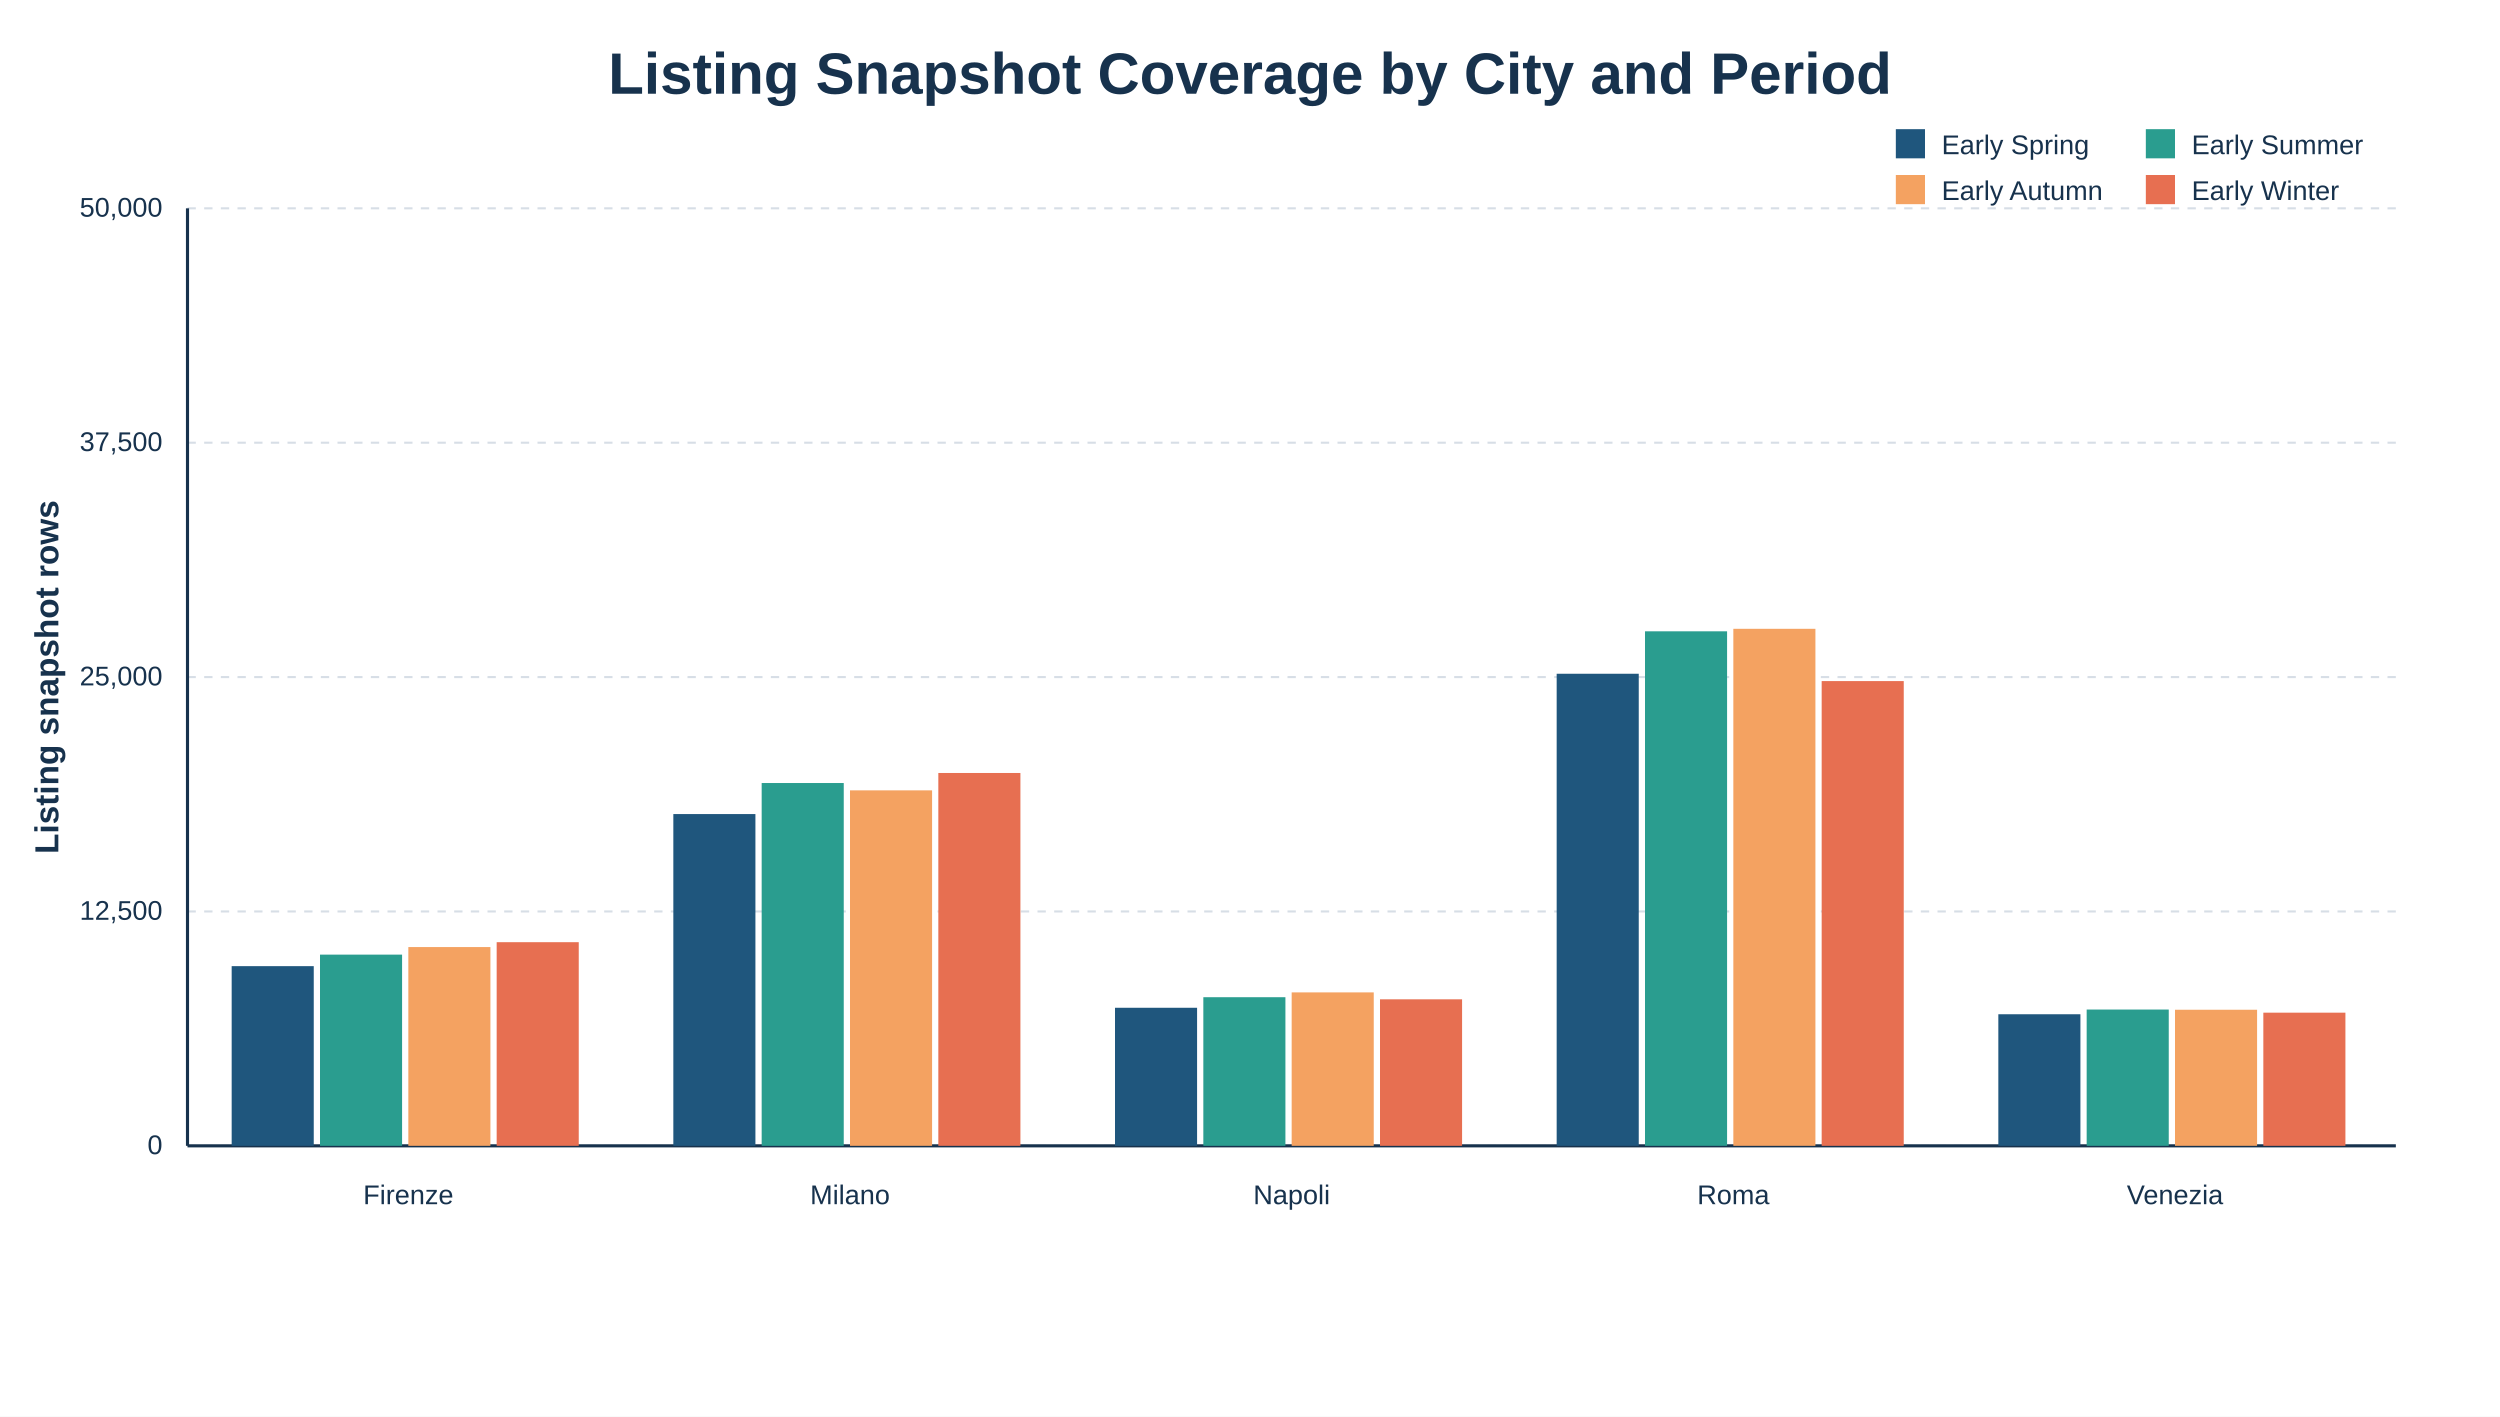
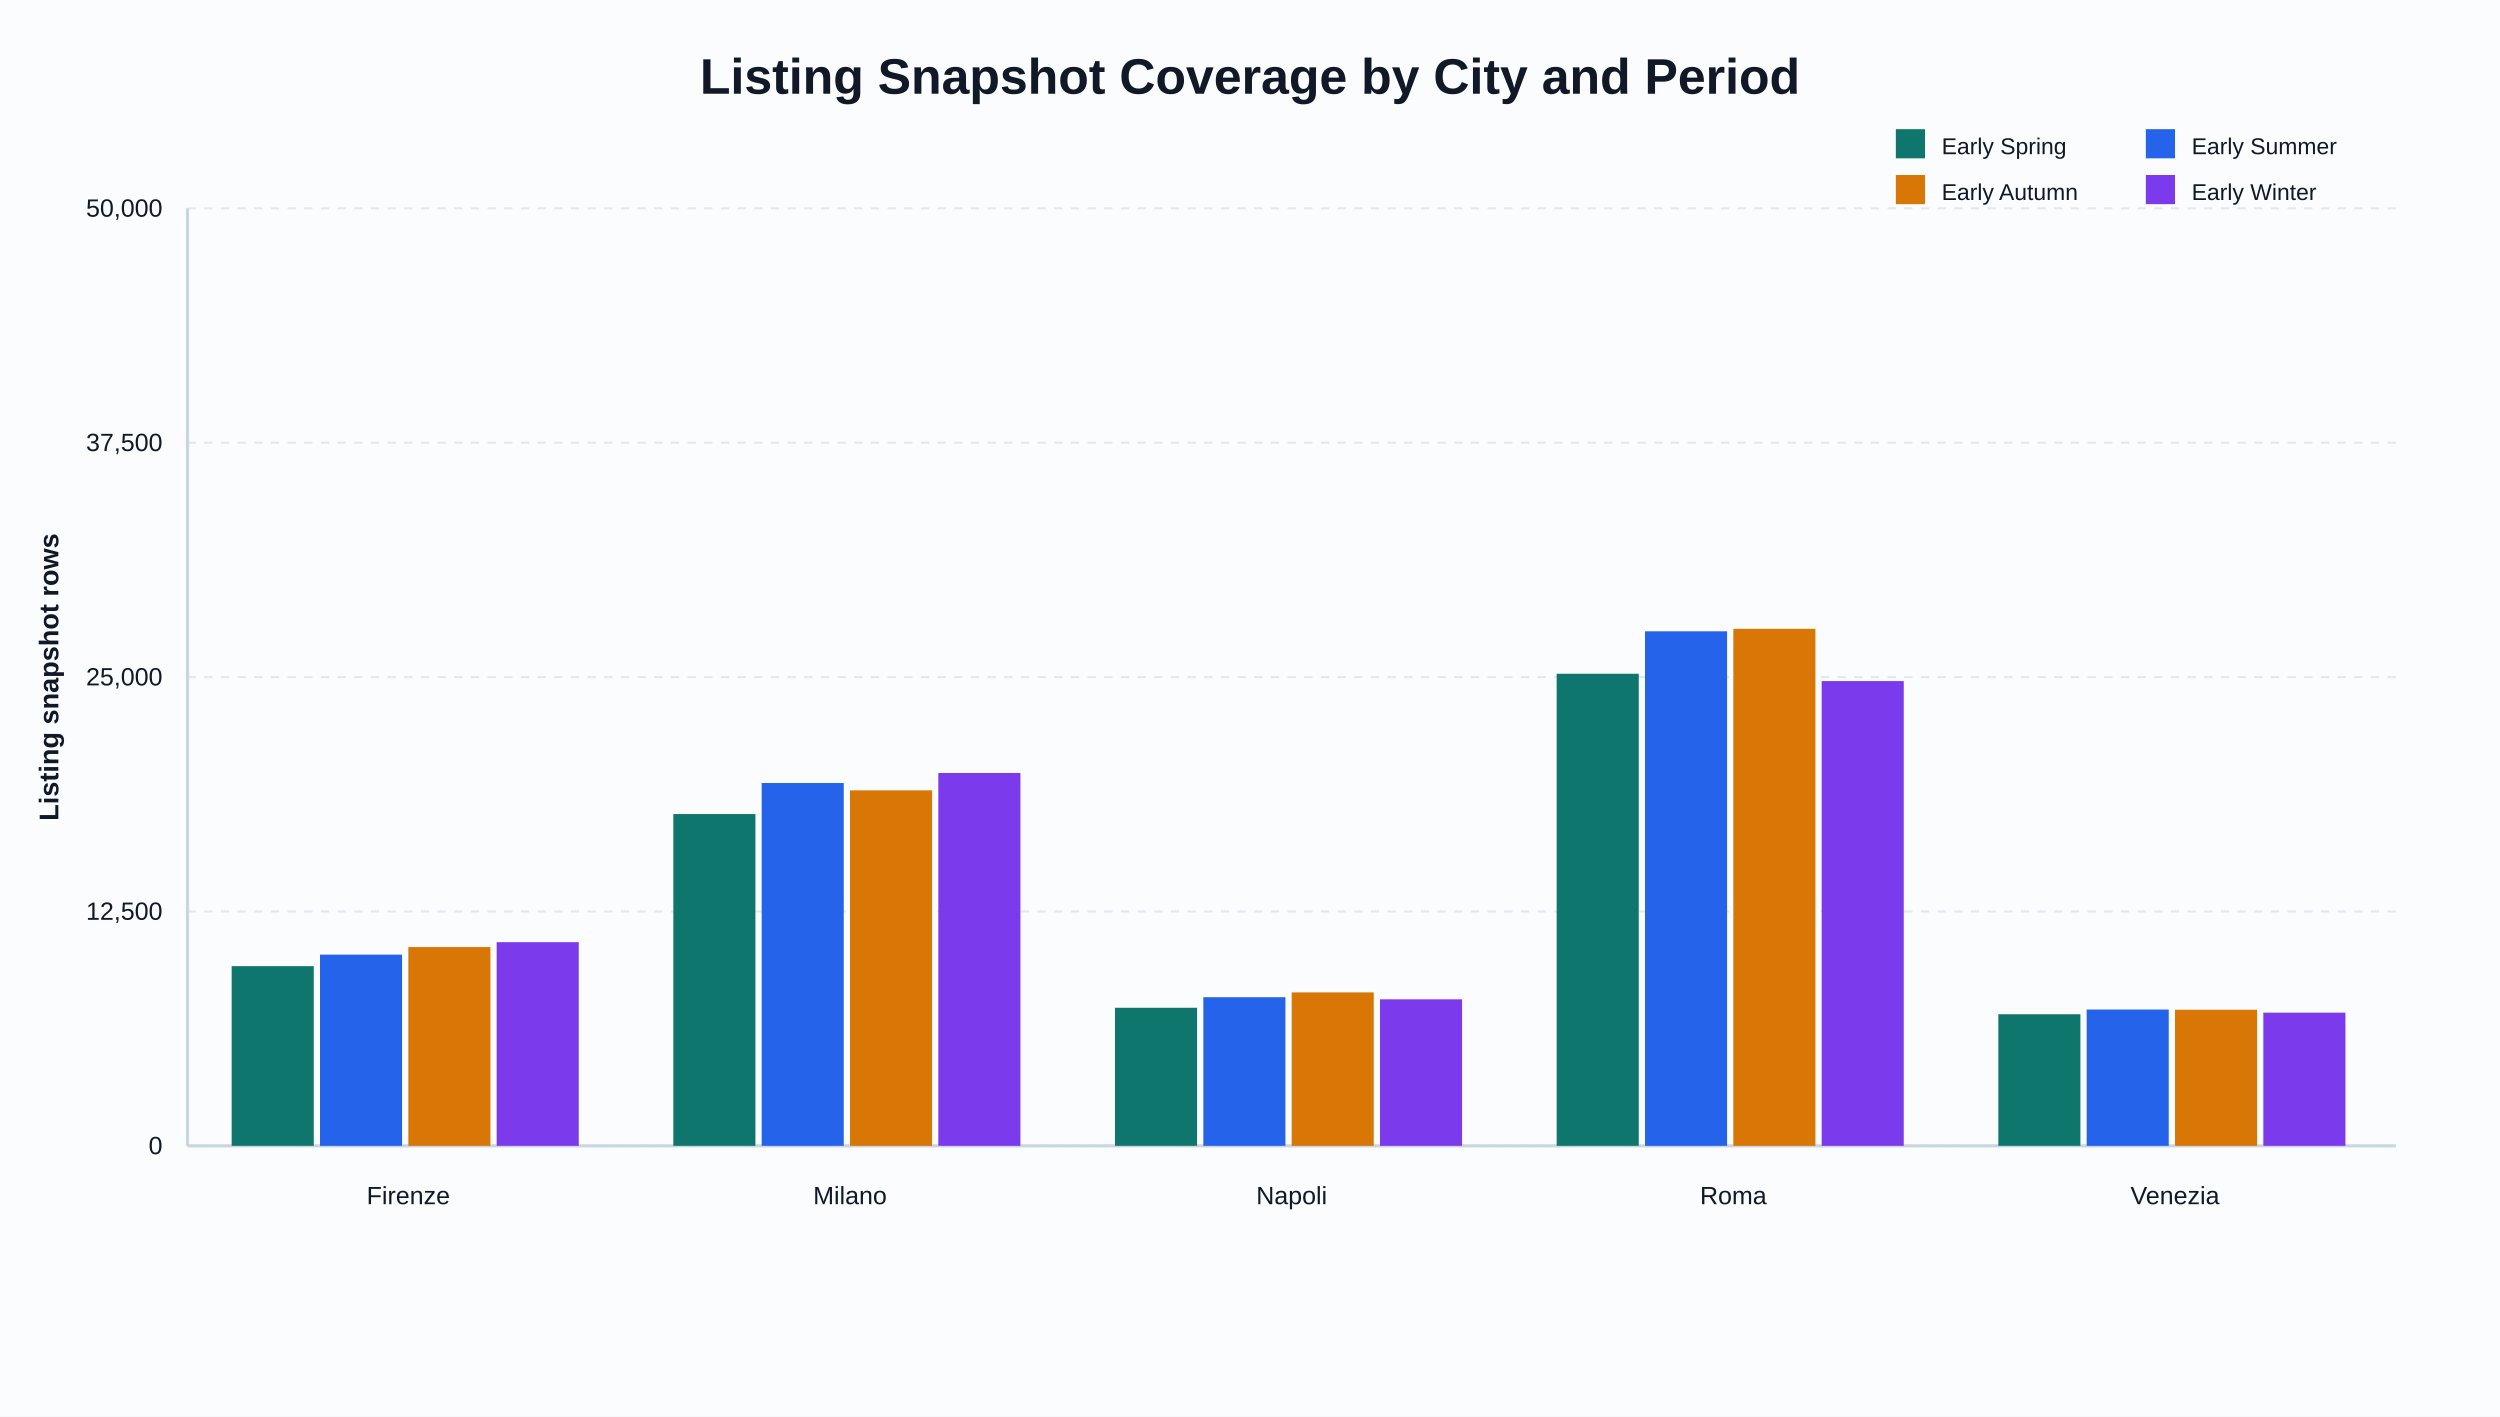
<svg xmlns="http://www.w3.org/2000/svg" width="1200" height="680" viewBox="0 0 1200 680" role="img" aria-labelledby="title">
-   <style>text { font-family: Arial, Helvetica, sans-serif; fill: #17324D; }.title { font-size: 28px; font-weight: 700; }.axis-label { font-size: 16px; font-weight: 600; }.tick { font-size: 13px; }.value { font-size: 12px; font-weight: 600; }.legend { font-size: 13px; }</style>
-   <rect x="0" y="0" width="1200" height="680" fill="#FFFFFF" />
-   <text x="600.00" y="45.00" text-anchor="middle" fill="#17324D" class="title">Listing Snapshot Coverage by City and Period</text>
-   <text x="28.00" y="325.00" text-anchor="middle" fill="#17324D" class="axis-label" transform="rotate(-90.00 28.00 325.00)">Listing snapshot rows</text>
-   <line x1="90.00" y1="550.00" x2="1150.00" y2="550.00" stroke="#D7DEE6" stroke-width="1.00" stroke-dasharray="4 4" />
-   <text x="78.00" y="554.00" text-anchor="end" fill="#17324D" class="tick">0</text>
-   <line x1="90.00" y1="437.50" x2="1150.00" y2="437.50" stroke="#D7DEE6" stroke-width="1.00" stroke-dasharray="4 4" />
-   <text x="78.00" y="441.50" text-anchor="end" fill="#17324D" class="tick">12,500</text>
-   <line x1="90.00" y1="325.00" x2="1150.00" y2="325.00" stroke="#D7DEE6" stroke-width="1.00" stroke-dasharray="4 4" />
-   <text x="78.00" y="329.00" text-anchor="end" fill="#17324D" class="tick">25,000</text>
-   <line x1="90.00" y1="212.50" x2="1150.00" y2="212.50" stroke="#D7DEE6" stroke-width="1.00" stroke-dasharray="4 4" />
-   <text x="78.00" y="216.50" text-anchor="end" fill="#17324D" class="tick">37,500</text>
-   <line x1="90.00" y1="100.00" x2="1150.00" y2="100.00" stroke="#D7DEE6" stroke-width="1.00" stroke-dasharray="4 4" />
-   <text x="78.00" y="104.00" text-anchor="end" fill="#17324D" class="tick">50,000</text>
-   <line x1="90.00" y1="100.00" x2="90.00" y2="550.00" stroke="#17324D" stroke-width="1.50" />
-   <line x1="90.00" y1="550.00" x2="1150.00" y2="550.00" stroke="#17324D" stroke-width="1.50" />
-   <rect x="910.00" y="62.00" width="14.00" height="14.00" fill="#1F567D" stroke="none" />
-   <text x="932.00" y="74.00" text-anchor="start" fill="#17324D" class="legend">Early Spring</text>
-   <rect x="1030.00" y="62.00" width="14.00" height="14.00" fill="#2A9D8F" stroke="none" />
-   <text x="1052.00" y="74.00" text-anchor="start" fill="#17324D" class="legend">Early Summer</text>
-   <rect x="910.00" y="84.00" width="14.00" height="14.00" fill="#F4A261" stroke="none" />
-   <text x="932.00" y="96.00" text-anchor="start" fill="#17324D" class="legend">Early Autumn</text>
-   <rect x="1030.00" y="84.00" width="14.00" height="14.00" fill="#E76F51" stroke="none" />
-   <text x="1052.00" y="96.00" text-anchor="start" fill="#17324D" class="legend">Early Winter</text>
-   <rect x="111.20" y="463.75" width="39.40" height="86.25" fill="#1F567D" stroke="none" />
-   <rect x="153.60" y="458.22" width="39.40" height="91.78" fill="#2A9D8F" stroke="none" />
-   <rect x="196.00" y="454.59" width="39.40" height="95.41" fill="#F4A261" stroke="none" />
-   <rect x="238.40" y="452.25" width="39.40" height="97.75" fill="#E76F51" stroke="none" />
-   <text x="196.00" y="578.00" text-anchor="middle" fill="#17324D" class="tick">Firenze</text>
-   <rect x="323.20" y="390.75" width="39.40" height="159.25" fill="#1F567D" stroke="none" />
-   <rect x="365.60" y="375.85" width="39.40" height="174.15" fill="#2A9D8F" stroke="none" />
-   <rect x="408.00" y="379.37" width="39.40" height="170.63" fill="#F4A261" stroke="none" />
-   <rect x="450.40" y="371.03" width="39.40" height="178.97" fill="#E76F51" stroke="none" />
-   <text x="408.00" y="578.00" text-anchor="middle" fill="#17324D" class="tick">Milano</text>
-   <rect x="535.20" y="483.73" width="39.40" height="66.27" fill="#1F567D" stroke="none" />
-   <rect x="577.60" y="478.66" width="39.40" height="71.34" fill="#2A9D8F" stroke="none" />
-   <rect x="620.00" y="476.35" width="39.40" height="73.65" fill="#F4A261" stroke="none" />
-   <rect x="662.40" y="479.67" width="39.40" height="70.33" fill="#E76F51" stroke="none" />
-   <text x="620.00" y="578.00" text-anchor="middle" fill="#17324D" class="tick">Napoli</text>
-   <rect x="747.20" y="323.40" width="39.40" height="226.60" fill="#1F567D" stroke="none" />
-   <rect x="789.60" y="303.03" width="39.40" height="246.97" fill="#2A9D8F" stroke="none" />
-   <rect x="832.00" y="301.83" width="39.40" height="248.17" fill="#F4A261" stroke="none" />
-   <rect x="874.40" y="326.92" width="39.40" height="223.08" fill="#E76F51" stroke="none" />
-   <text x="832.00" y="578.00" text-anchor="middle" fill="#17324D" class="tick">Roma</text>
-   <rect x="959.20" y="486.84" width="39.40" height="63.16" fill="#1F567D" stroke="none" />
-   <rect x="1001.60" y="484.58" width="39.40" height="65.42" fill="#2A9D8F" stroke="none" />
-   <rect x="1044.00" y="484.68" width="39.40" height="65.32" fill="#F4A261" stroke="none" />
-   <rect x="1086.40" y="486.08" width="39.40" height="63.92" fill="#E76F51" stroke="none" />
-   <text x="1044.00" y="578.00" text-anchor="middle" fill="#17324D" class="tick">Venezia</text>
+   <style>text { font-family: Arial, Helvetica, sans-serif; fill: #111827; }.title { font-size: 24px; font-weight: 700; }.axis-label { font-size: 13px; font-weight: 600; }.tick { font-size: 12px; }.value { font-size: 12px; font-weight: 600; }.legend { font-size: 11px; }</style>
+   <rect x="0" y="0" width="1200" height="680" fill="#FBFCFE" />
+   <text x="600.00" y="45.00" text-anchor="middle" fill="#111827" class="title">Listing Snapshot Coverage by City and Period</text>
+   <text x="28.00" y="325.00" text-anchor="middle" fill="#111827" class="axis-label" transform="rotate(-90.00 28.00 325.00)">Listing snapshot rows</text>
+   <line x1="90.00" y1="550.00" x2="1150.00" y2="550.00" stroke="#E2E8F0" stroke-width="1.00" stroke-dasharray="4 4" />
+   <text x="78.00" y="554.00" text-anchor="end" fill="#111827" class="tick">0</text>
+   <line x1="90.00" y1="437.50" x2="1150.00" y2="437.50" stroke="#E2E8F0" stroke-width="1.00" stroke-dasharray="4 4" />
+   <text x="78.00" y="441.50" text-anchor="end" fill="#111827" class="tick">12,500</text>
+   <line x1="90.00" y1="325.00" x2="1150.00" y2="325.00" stroke="#E2E8F0" stroke-width="1.00" stroke-dasharray="4 4" />
+   <text x="78.00" y="329.00" text-anchor="end" fill="#111827" class="tick">25,000</text>
+   <line x1="90.00" y1="212.50" x2="1150.00" y2="212.50" stroke="#E2E8F0" stroke-width="1.00" stroke-dasharray="4 4" />
+   <text x="78.00" y="216.50" text-anchor="end" fill="#111827" class="tick">37,500</text>
+   <line x1="90.00" y1="100.00" x2="1150.00" y2="100.00" stroke="#E2E8F0" stroke-width="1.00" stroke-dasharray="4 4" />
+   <text x="78.00" y="104.00" text-anchor="end" fill="#111827" class="tick">50,000</text>
+   <line x1="90.00" y1="100.00" x2="90.00" y2="550.00" stroke="#CBD5E1" stroke-width="1.50" />
+   <line x1="90.00" y1="550.00" x2="1150.00" y2="550.00" stroke="#CBD5E1" stroke-width="1.50" />
+   <rect x="910.00" y="62.00" width="14.00" height="14.00" fill="#0F766E" stroke="none" />
+   <text x="932.00" y="74.00" text-anchor="start" fill="#111827" class="legend">Early Spring</text>
+   <rect x="1030.00" y="62.00" width="14.00" height="14.00" fill="#2563EB" stroke="none" />
+   <text x="1052.00" y="74.00" text-anchor="start" fill="#111827" class="legend">Early Summer</text>
+   <rect x="910.00" y="84.00" width="14.00" height="14.00" fill="#D97706" stroke="none" />
+   <text x="932.00" y="96.00" text-anchor="start" fill="#111827" class="legend">Early Autumn</text>
+   <rect x="1030.00" y="84.00" width="14.00" height="14.00" fill="#7C3AED" stroke="none" />
+   <text x="1052.00" y="96.00" text-anchor="start" fill="#111827" class="legend">Early Winter</text>
+   <rect x="111.20" y="463.75" width="39.40" height="86.25" fill="#0F766E" stroke="none" />
+   <rect x="153.60" y="458.22" width="39.40" height="91.78" fill="#2563EB" stroke="none" />
+   <rect x="196.00" y="454.59" width="39.40" height="95.41" fill="#D97706" stroke="none" />
+   <rect x="238.40" y="452.25" width="39.40" height="97.75" fill="#7C3AED" stroke="none" />
+   <text x="196.00" y="578.00" text-anchor="middle" fill="#111827" class="tick">Firenze</text>
+   <rect x="323.20" y="390.75" width="39.40" height="159.25" fill="#0F766E" stroke="none" />
+   <rect x="365.60" y="375.85" width="39.40" height="174.15" fill="#2563EB" stroke="none" />
+   <rect x="408.00" y="379.37" width="39.40" height="170.63" fill="#D97706" stroke="none" />
+   <rect x="450.40" y="371.03" width="39.40" height="178.97" fill="#7C3AED" stroke="none" />
+   <text x="408.00" y="578.00" text-anchor="middle" fill="#111827" class="tick">Milano</text>
+   <rect x="535.20" y="483.73" width="39.40" height="66.27" fill="#0F766E" stroke="none" />
+   <rect x="577.60" y="478.66" width="39.40" height="71.34" fill="#2563EB" stroke="none" />
+   <rect x="620.00" y="476.35" width="39.40" height="73.65" fill="#D97706" stroke="none" />
+   <rect x="662.40" y="479.67" width="39.40" height="70.33" fill="#7C3AED" stroke="none" />
+   <text x="620.00" y="578.00" text-anchor="middle" fill="#111827" class="tick">Napoli</text>
+   <rect x="747.20" y="323.40" width="39.40" height="226.60" fill="#0F766E" stroke="none" />
+   <rect x="789.60" y="303.03" width="39.40" height="246.97" fill="#2563EB" stroke="none" />
+   <rect x="832.00" y="301.83" width="39.40" height="248.17" fill="#D97706" stroke="none" />
+   <rect x="874.40" y="326.92" width="39.40" height="223.08" fill="#7C3AED" stroke="none" />
+   <text x="832.00" y="578.00" text-anchor="middle" fill="#111827" class="tick">Roma</text>
+   <rect x="959.20" y="486.84" width="39.40" height="63.16" fill="#0F766E" stroke="none" />
+   <rect x="1001.60" y="484.58" width="39.40" height="65.42" fill="#2563EB" stroke="none" />
+   <rect x="1044.00" y="484.68" width="39.40" height="65.32" fill="#D97706" stroke="none" />
+   <rect x="1086.40" y="486.08" width="39.40" height="63.92" fill="#7C3AED" stroke="none" />
+   <text x="1044.00" y="578.00" text-anchor="middle" fill="#111827" class="tick">Venezia</text>
</svg>
